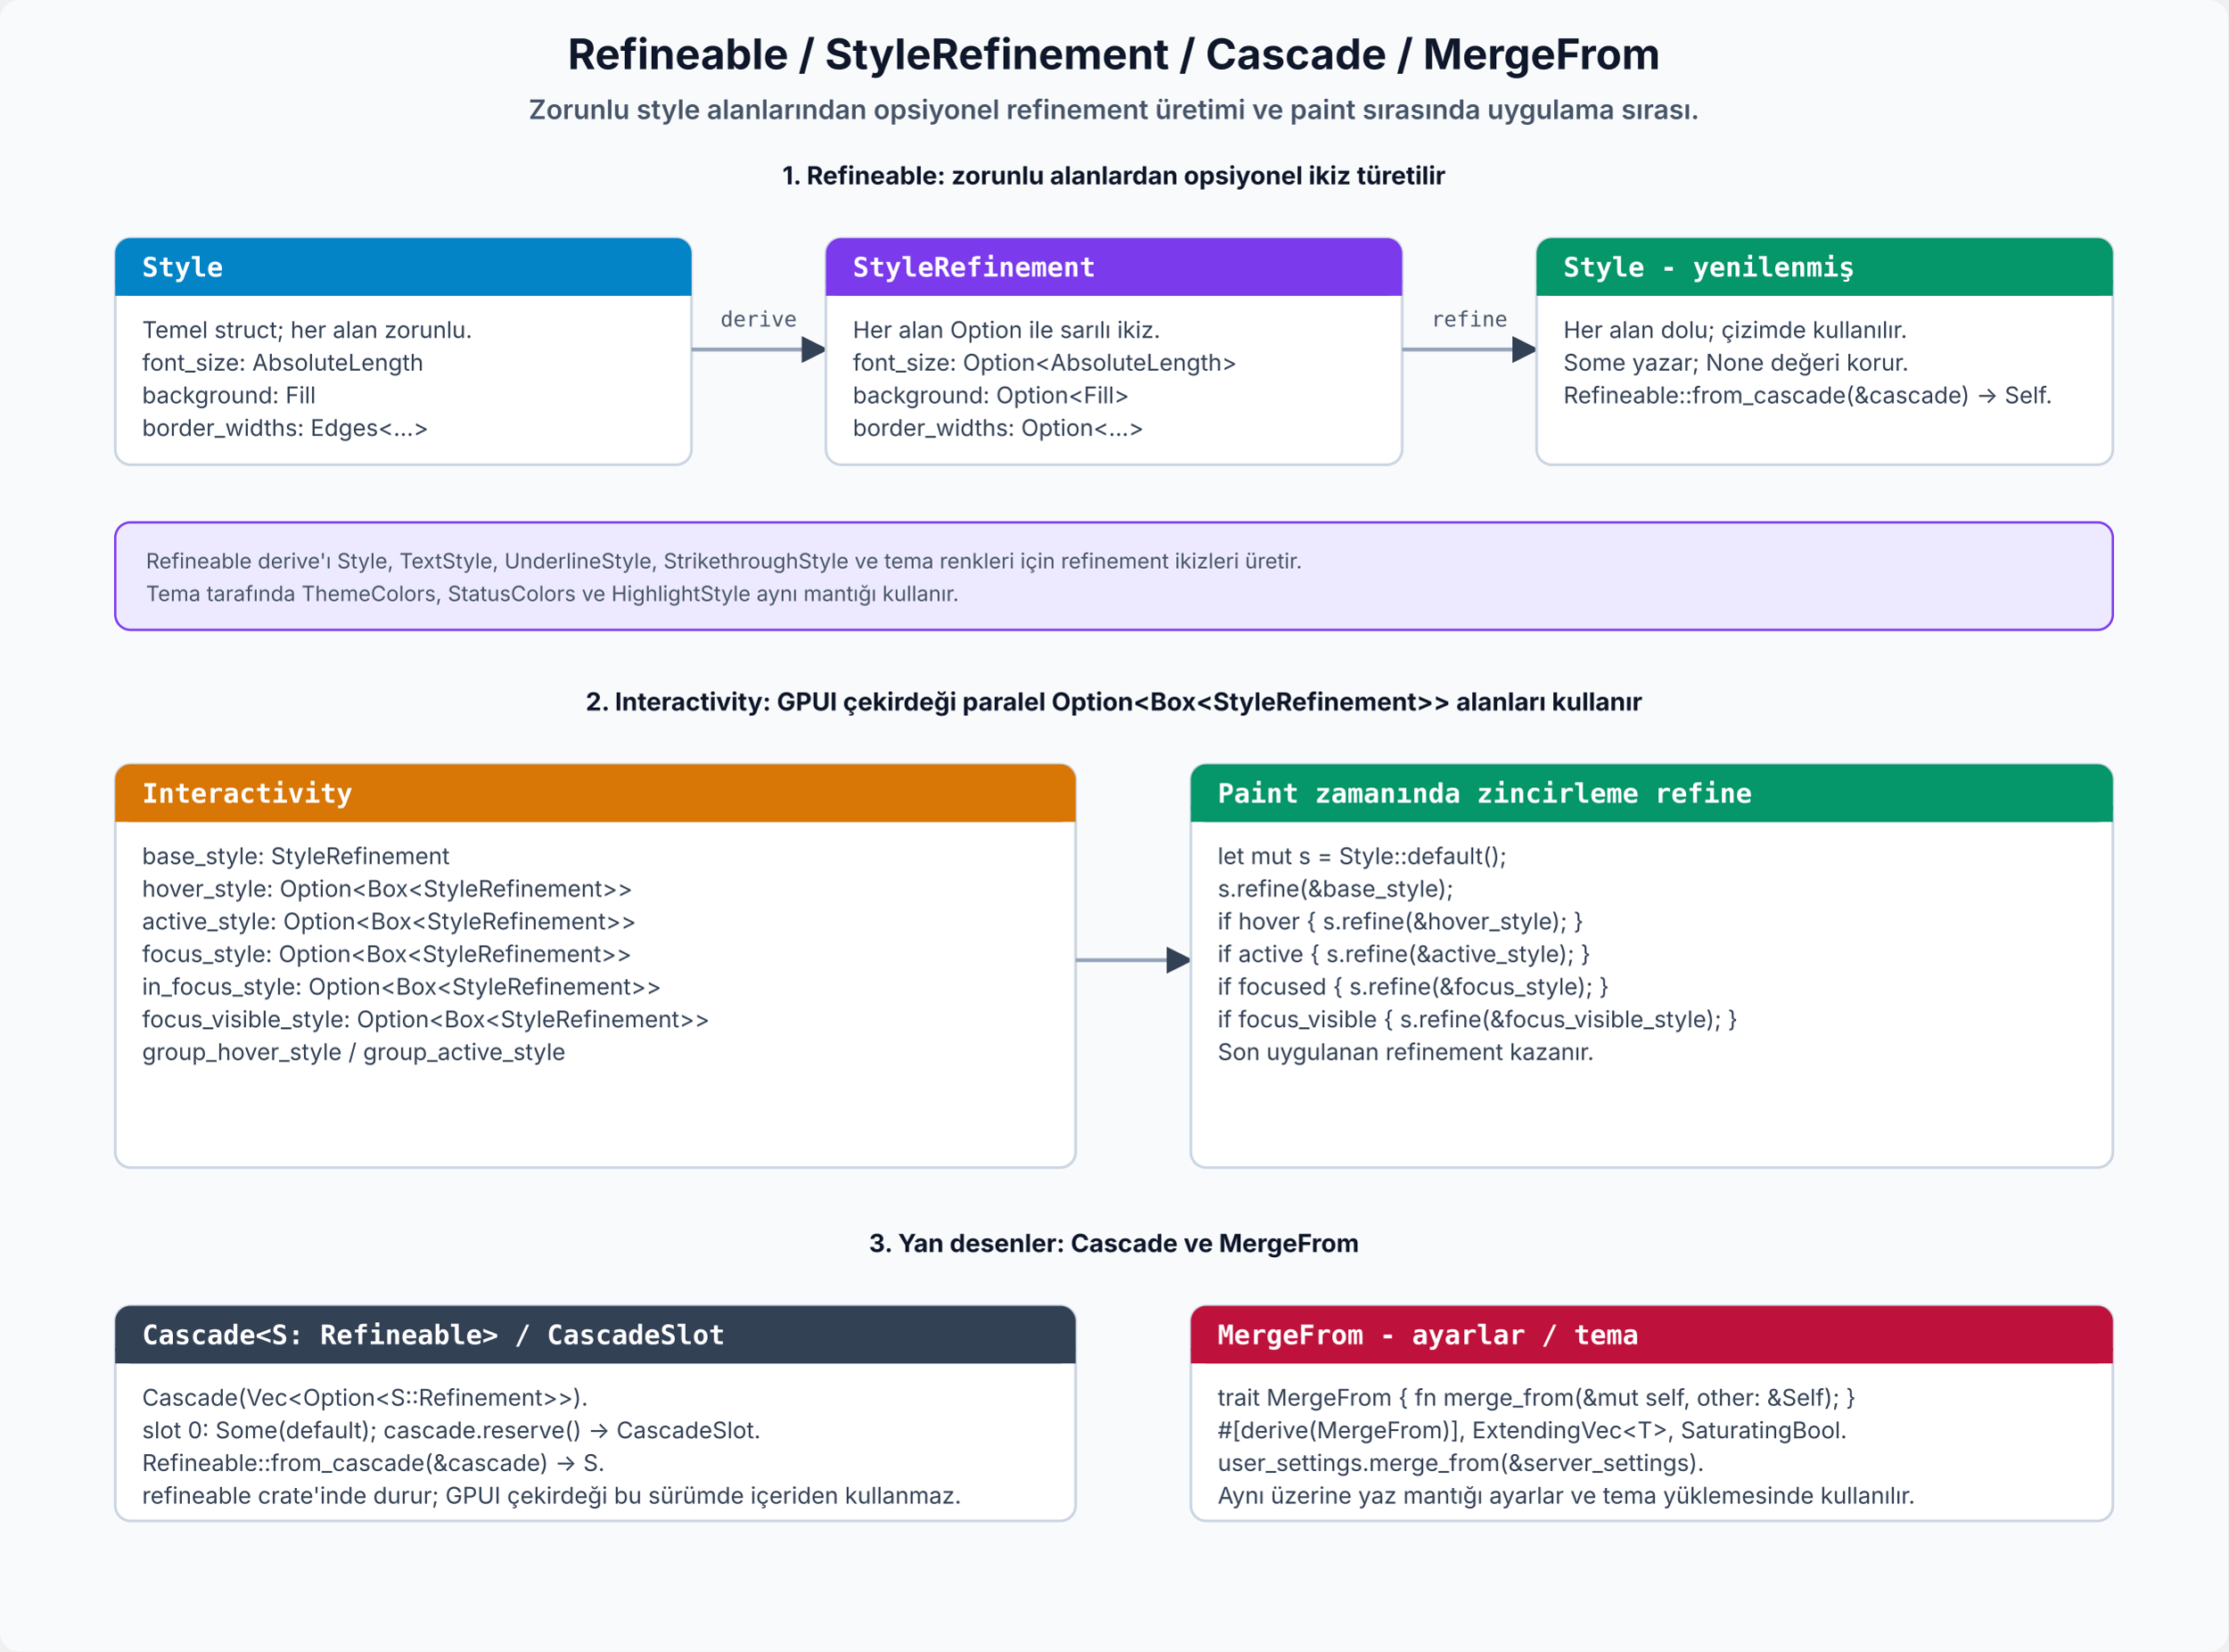
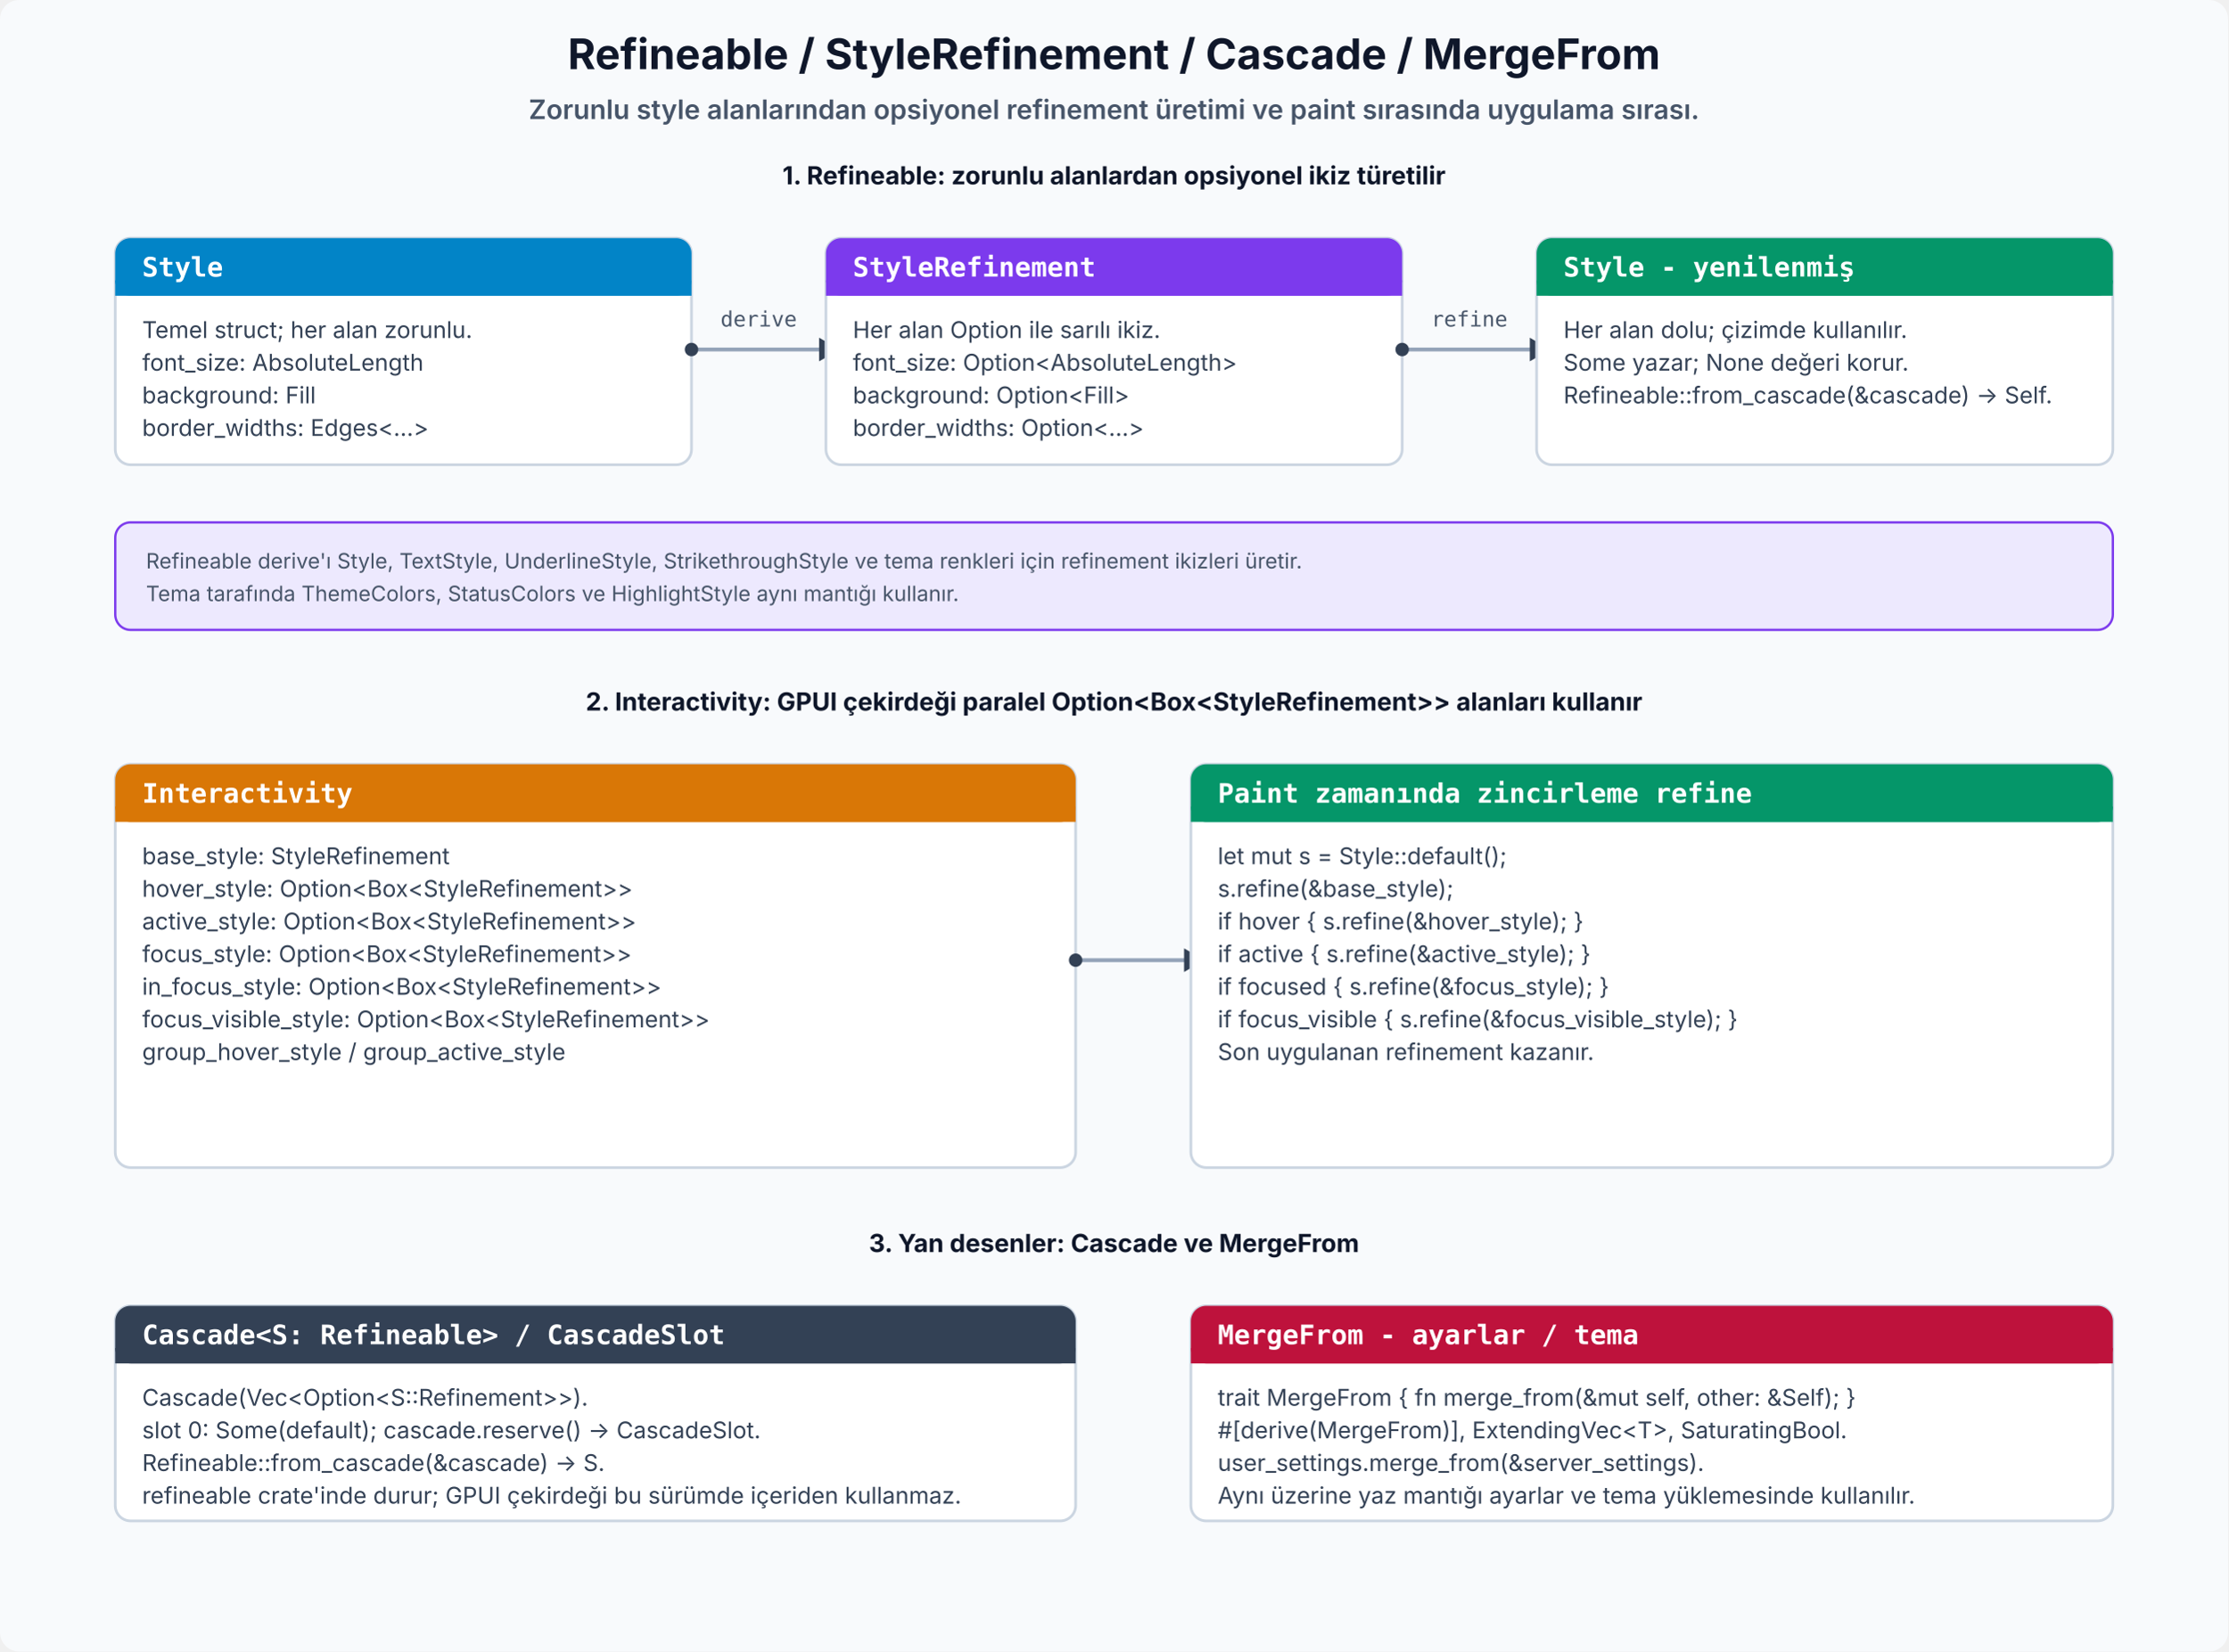
<svg xmlns="http://www.w3.org/2000/svg" viewBox="0 0 1160 860">
  <defs>
-     <marker id="arrow" viewBox="0 0 10 10" refX="9" refY="5" markerWidth="7" markerHeight="7" orient="auto-start-reverse">
-       <path d="M 0 0 L 10 5 L 0 10 z" fill="#334155" />
+     <marker id="arrow" viewBox="0 0 1 1" refX="0" refY="0" markerWidth="1" markerHeight="1" orient="auto-start-reverse" overflow="visible" preserveAspectRatio="xMidYMid">
+       <path d="M 5.77 0 L -2.88 5 V -5 Z" transform="scale(0.5)" fill="#334155" stroke="#334155" stroke-width="1pt" />
    </marker>
-     <marker id="arrowRed" viewBox="0 0 10 10" refX="9" refY="5" markerWidth="7" markerHeight="7" orient="auto-start-reverse">
-       <path d="M 0 0 L 10 5 L 0 10 z" fill="#be123c" />
+     <marker id="dot-arrow" viewBox="0 0 7 7" refX="3.5" refY="3.5" markerWidth="7" markerHeight="7" markerUnits="userSpaceOnUse">
+       <circle cx="3.5" cy="3.5" r="3.5" fill="#334155" />
+     </marker>
+     <marker id="arrowRed" viewBox="0 0 1 1" refX="0" refY="0" markerWidth="1" markerHeight="1" orient="auto-start-reverse" overflow="visible" preserveAspectRatio="xMidYMid">
+       <path d="M 5.77 0 L -2.88 5 V -5 Z" transform="scale(0.5)" fill="#be123c" stroke="#be123c" stroke-width="1pt" />
+     </marker>
+     <marker id="dot-arrowRed" viewBox="0 0 7 7" refX="3.5" refY="3.5" markerWidth="7" markerHeight="7" markerUnits="userSpaceOnUse">
+       <circle cx="3.5" cy="3.5" r="3.5" fill="#be123c" />
    </marker>
    <style>
      .title { font: 700 22px system-ui, -apple-system, "Segoe UI", sans-serif; fill: #0f172a; }
      .subtitle { font: 600 14px system-ui, -apple-system, "Segoe UI", sans-serif; fill: #475569; }
      .cardTitle { font: 700 14px ui-monospace, SFMono-Regular, Menlo, Consolas, monospace; fill: #fff; }
      .label { font: 700 13px system-ui, -apple-system, "Segoe UI", sans-serif; fill: #0f172a; }
      .body { font: 12px system-ui, -apple-system, "Segoe UI", sans-serif; fill: #334155; }
      .small { font: 11px system-ui, -apple-system, "Segoe UI", sans-serif; fill: #475569; }
      .mono { font: 12px ui-monospace, SFMono-Regular, Menlo, Consolas, monospace; fill: #0f172a; }
      .monoSmall { font: 11px ui-monospace, SFMono-Regular, Menlo, Consolas, monospace; fill: #334155; }
      .softTitle { font: 700 13px system-ui, -apple-system, "Segoe UI", sans-serif; fill: #0f172a; }
      .edge { font: 11px ui-monospace, SFMono-Regular, Menlo, Consolas, monospace; fill: #475569; }
-       .arrow { stroke: #334155; stroke-width: 2; fill: none; marker-end: url(#arrow); }
-       .arrowSoft { stroke: #94a3b8; stroke-width: 2; fill: none; marker-end: url(#arrow); }
-       .arrowDash { stroke: #94a3b8; stroke-width: 2; fill: none; stroke-dasharray: 6 5; marker-end: url(#arrow); }
-       .arrowRed { stroke: #be123c; stroke-width: 2; fill: none; stroke-dasharray: 6 5; marker-end: url(#arrowRed); }
+       .arrow { stroke: #334155; stroke-width: 2; fill: none; marker-end: url(#arrow); marker-start: url(#dot-arrow); }
+       .arrowSoft { stroke: #94a3b8; stroke-width: 2; fill: none; marker-end: url(#arrow); marker-start: url(#dot-arrow); }
+       .arrowDash { stroke: #94a3b8; stroke-width: 2; fill: none; stroke-dasharray: 6 5; marker-end: url(#arrow); marker-start: url(#dot-arrow); }
+       .arrowRed { stroke: #be123c; stroke-width: 2; fill: none; stroke-dasharray: 6 5; marker-end: url(#arrowRed); marker-start: url(#dot-arrowRed); }
      .card { fill: #fff; stroke: #cbd5e1; stroke-width: 1.4; }
      .panel { fill: #fff; stroke: #cbd5e1; stroke-width: 1.2; }
    </style>
  </defs>
  <rect width="100%" height="100%" rx="10" fill="#f8fafc" />
  <text x="580" y="36" text-anchor="middle" class="title">Refineable / StyleRefinement / Cascade / MergeFrom</text>
  <text x="580" y="62" text-anchor="middle" class="subtitle">Zorunlu style alanlarından opsiyonel refinement üretimi ve paint sırasında uygulama sırası.</text>
  <text x="580" y="96" text-anchor="middle" class="label">1. Refineable: zorunlu alanlardan opsiyonel ikiz türetilir</text>
  <rect x="60" y="124" width="300" height="118" rx="8" class="card" />
  <rect x="60" y="124" width="300" height="30" rx="8" fill="#0284c7" />
  <path d="M 60 146 H 360 V 154 H 60 Z" fill="#0284c7" />
  <text x="74" y="144" class="cardTitle">Style</text>
  <text x="74" y="176" class="body">Temel struct; her alan zorunlu.</text>
  <text x="74" y="193" class="body">font_size: AbsoluteLength</text>
  <text x="74" y="210" class="body">background: Fill</text>
  <text x="74" y="227" class="body">border_widths: Edges&lt;...&gt;</text>
  <path d="M 360 182 L 430 182" class="arrowSoft" />
  <text x="395" y="170" text-anchor="middle" class="edge">derive</text>
  <rect x="430" y="124" width="300" height="118" rx="8" class="card" />
  <rect x="430" y="124" width="300" height="30" rx="8" fill="#7c3aed" />
  <path d="M 430 146 H 730 V 154 H 430 Z" fill="#7c3aed" />
  <text x="444" y="144" class="cardTitle">StyleRefinement</text>
  <text x="444" y="176" class="body">Her alan Option ile sarılı ikiz.</text>
  <text x="444" y="193" class="body">font_size: Option&lt;AbsoluteLength&gt;</text>
  <text x="444" y="210" class="body">background: Option&lt;Fill&gt;</text>
  <text x="444" y="227" class="body">border_widths: Option&lt;...&gt;</text>
  <path d="M 730 182 L 800 182" class="arrowSoft" />
  <text x="765" y="170" text-anchor="middle" class="edge">refine</text>
  <rect x="800" y="124" width="300" height="118" rx="8" class="card" />
  <rect x="800" y="124" width="300" height="30" rx="8" fill="#059669" />
  <path d="M 800 146 H 1100 V 154 H 800 Z" fill="#059669" />
  <text x="814" y="144" class="cardTitle">Style - yenilenmiş</text>
  <text x="814" y="176" class="body">Her alan dolu; çizimde kullanılır.</text>
  <text x="814" y="193" class="body">Some yazar; None değeri korur.</text>
  <text x="814" y="210" class="body">Refineable::from_cascade(&amp;cascade) -&gt; Self.</text>
  <rect x="60" y="272" width="1040" height="56" rx="8" fill="#ede9fe" stroke="#7c3aed" stroke-width="1.2" />
  <text x="76" y="296" text-anchor="start" class="small">Refineable derive'ı Style, TextStyle, UnderlineStyle, StrikethroughStyle ve tema renkleri için refinement ikizleri üretir.</text>
  <text x="76" y="313" text-anchor="start" class="small">Tema tarafında ThemeColors, StatusColors ve HighlightStyle aynı mantığı kullanır.</text>
  <text x="580" y="370" text-anchor="middle" class="label">2. Interactivity: GPUI çekirdeği paralel Option&lt;Box&lt;StyleRefinement&gt;&gt; alanları kullanır</text>
  <rect x="60" y="398" width="500" height="210" rx="8" class="card" />
  <rect x="60" y="398" width="500" height="30" rx="8" fill="#d97706" />
  <path d="M 60 420 H 560 V 428 H 60 Z" fill="#d97706" />
  <text x="74" y="418" class="cardTitle">Interactivity</text>
  <text x="74" y="450" class="body">base_style: StyleRefinement</text>
  <text x="74" y="467" class="body">hover_style: Option&lt;Box&lt;StyleRefinement&gt;&gt;</text>
  <text x="74" y="484" class="body">active_style: Option&lt;Box&lt;StyleRefinement&gt;&gt;</text>
  <text x="74" y="501" class="body">focus_style: Option&lt;Box&lt;StyleRefinement&gt;&gt;</text>
  <text x="74" y="518" class="body">in_focus_style: Option&lt;Box&lt;StyleRefinement&gt;&gt;</text>
  <text x="74" y="535" class="body">focus_visible_style: Option&lt;Box&lt;StyleRefinement&gt;&gt;</text>
  <text x="74" y="552" class="body">group_hover_style / group_active_style</text>
  <path d="M 560 500 L 620 500" class="arrowSoft" />
  <rect x="620" y="398" width="480" height="210" rx="8" class="card" />
  <rect x="620" y="398" width="480" height="30" rx="8" fill="#059669" />
  <path d="M 620 420 H 1100 V 428 H 620 Z" fill="#059669" />
  <text x="634" y="418" class="cardTitle">Paint zamanında zincirleme refine</text>
  <text x="634" y="450" class="body">let mut s = Style::default();</text>
  <text x="634" y="467" class="body">s.refine(&amp;base_style);</text>
  <text x="634" y="484" class="body">if hover { s.refine(&amp;hover_style); }</text>
  <text x="634" y="501" class="body">if active { s.refine(&amp;active_style); }</text>
  <text x="634" y="518" class="body">if focused { s.refine(&amp;focus_style); }</text>
  <text x="634" y="535" class="body">if focus_visible { s.refine(&amp;focus_visible_style); }</text>
  <text x="634" y="552" class="body">Son uygulanan refinement kazanır.</text>
  <text x="580" y="652" text-anchor="middle" class="label">3. Yan desenler: Cascade ve MergeFrom</text>
  <rect x="60" y="680" width="500" height="112" rx="8" class="card" />
  <rect x="60" y="680" width="500" height="30" rx="8" fill="#334155" />
  <path d="M 60 702 H 560 V 710 H 60 Z" fill="#334155" />
  <text x="74" y="700" class="cardTitle">Cascade&lt;S: Refineable&gt; / CascadeSlot</text>
  <text x="74" y="732" class="body">Cascade(Vec&lt;Option&lt;S::Refinement&gt;&gt;).</text>
  <text x="74" y="749" class="body">slot 0: Some(default); cascade.reserve() -&gt; CascadeSlot.</text>
  <text x="74" y="766" class="body">Refineable::from_cascade(&amp;cascade) -&gt; S.</text>
  <text x="74" y="783" class="body">refineable crate'inde durur; GPUI çekirdeği bu sürümde içeriden kullanmaz.</text>
  <rect x="620" y="680" width="480" height="112" rx="8" class="card" />
  <rect x="620" y="680" width="480" height="30" rx="8" fill="#be123c" />
  <path d="M 620 702 H 1100 V 710 H 620 Z" fill="#be123c" />
  <text x="634" y="700" class="cardTitle">MergeFrom - ayarlar / tema</text>
  <text x="634" y="732" class="body">trait MergeFrom { fn merge_from(&amp;mut self, other: &amp;Self); }</text>
  <text x="634" y="749" class="body">#[derive(MergeFrom)], ExtendingVec&lt;T&gt;, SaturatingBool.</text>
  <text x="634" y="766" class="body">user_settings.merge_from(&amp;server_settings).</text>
  <text x="634" y="783" class="body">Aynı üzerine yaz mantığı ayarlar ve tema yüklemesinde kullanılır.</text>
</svg>
